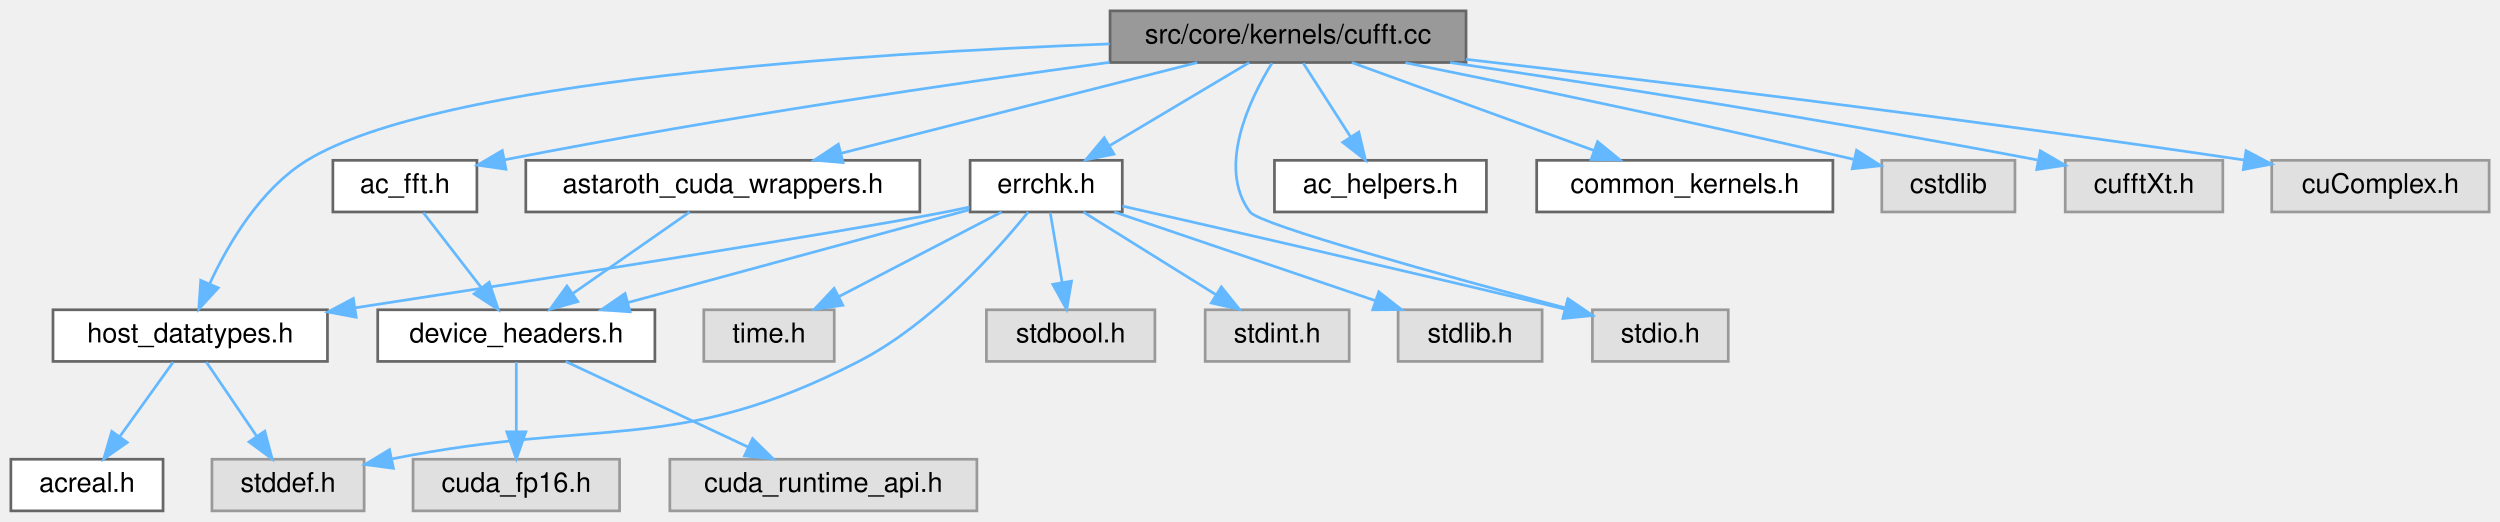
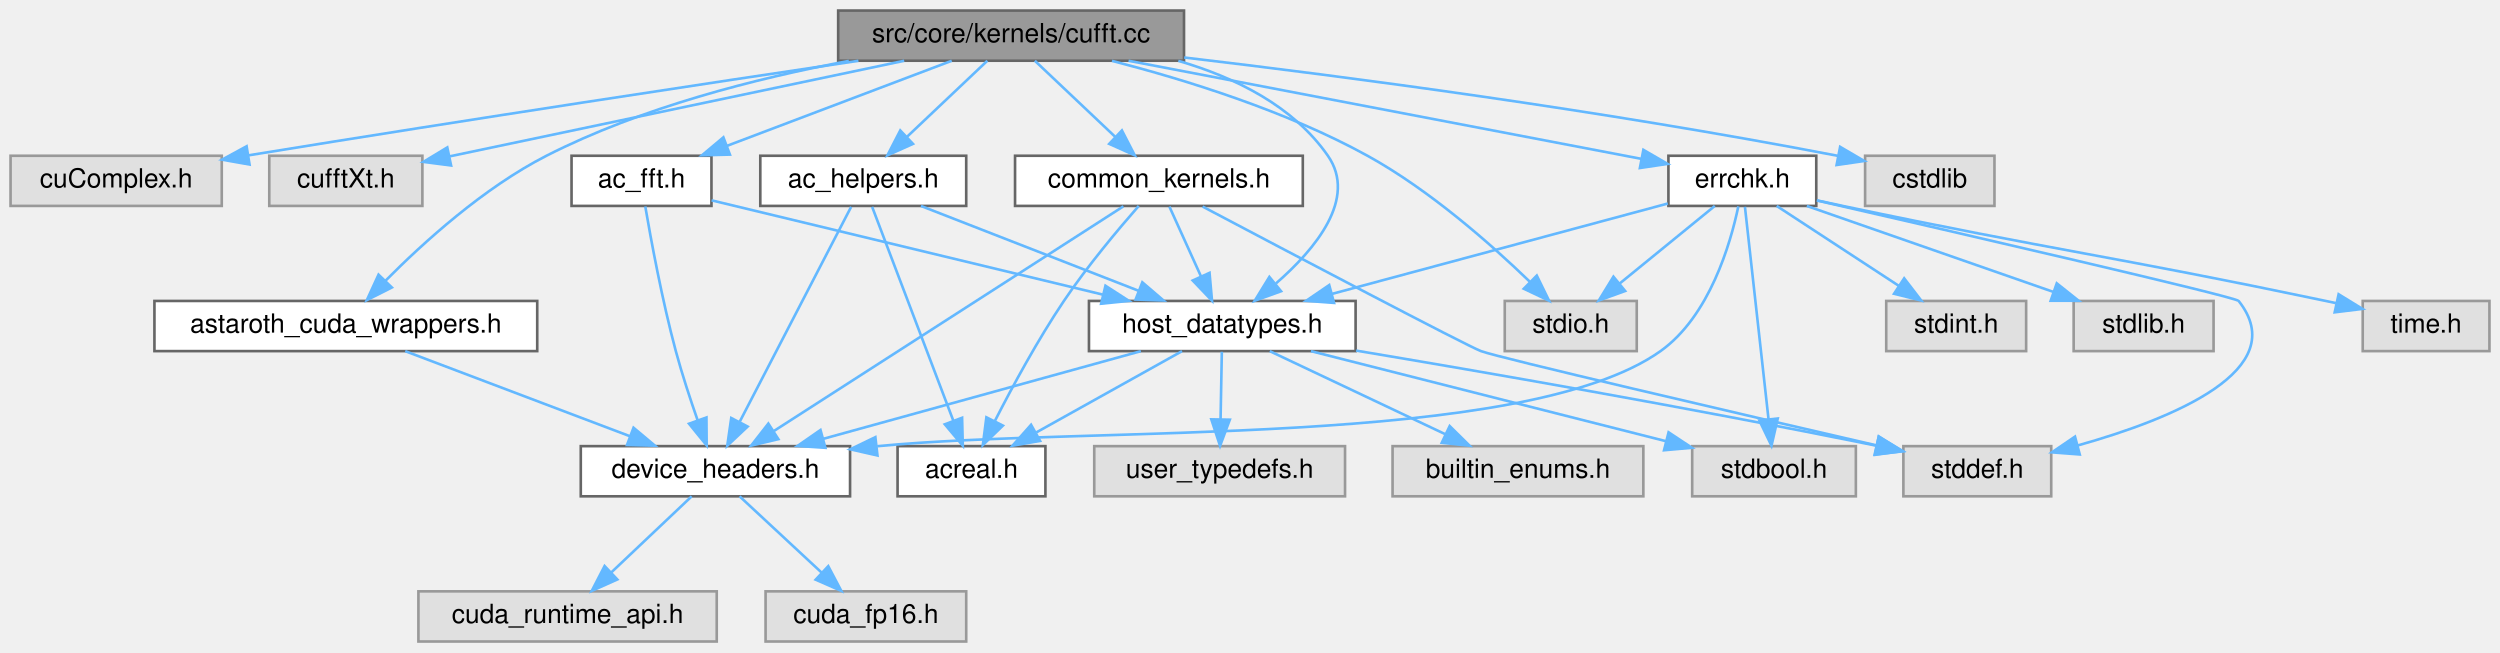
- <svg xmlns="http://www.w3.org/2000/svg" xmlns:xlink="http://www.w3.org/1999/xlink" width="920pt" height="192pt" viewBox="0.00 0.00 920.00 192.00">
-   <g id="graph0" class="graph" transform="scale(1 1) rotate(0) translate(4 188)">
+ <svg xmlns="http://www.w3.org/2000/svg" xmlns:xlink="http://www.w3.org/1999/xlink" width="947pt" height="247pt" viewBox="0.00 0.00 947.00 247.00">
+   <g id="graph0" class="graph" transform="scale(1 1) rotate(0) translate(4 243)">
    <g id="Node000001" class="node">
      <g id="a_Node000001">
        <a xlink:title=" ">
-           <polygon fill="#999999" stroke="#666666" points="535.5,-184 404.5,-184 404.5,-165 535.5,-165 535.5,-184" />
-           <text text-anchor="middle" x="470" y="-172" font-family="Helvetica,sans-Serif" font-size="10.00">src/core/kernels/cufft.cc</text>
+           <polygon fill="#999999" stroke="#666666" points="444.5,-239 313.5,-239 313.5,-220 444.5,-220 444.5,-239" />
+           <text text-anchor="middle" x="379" y="-227" font-family="Helvetica,sans-Serif" font-size="10.00">src/core/kernels/cufft.cc</text>
        </a>
      </g>
    </g>
    <g id="Node000002" class="node">
      <g id="a_Node000002">
-         <a xlink:href="host__datatypes_8h.html" target="_top" xlink:title=" ">
-           <polygon fill="white" stroke="#666666" points="116.5,-74 15.5,-74 15.5,-55 116.5,-55 116.5,-74" />
-           <text text-anchor="middle" x="66" y="-62" font-family="Helvetica,sans-Serif" font-size="10.00">host_datatypes.h</text>
+         <a xlink:title=" ">
+           <polygon fill="#e0e0e0" stroke="#999999" points="80,-184 0,-184 0,-165 80,-165 80,-184" />
+           <text text-anchor="middle" x="40" y="-172" font-family="Helvetica,sans-Serif" font-size="10.00">cuComplex.h</text>
        </a>
      </g>
    </g>
    <g id="edge1_Node000001_Node000002" class="edge">
      <g id="a_edge1_Node000001_Node000002">
        <a xlink:title=" ">
-           <path fill="none" stroke="#63b8ff" d="M404.37,-171.84C314.06,-168.47 157.14,-158.46 109,-129 91.84,-118.5 79.95,-98.27 73.1,-83.45" />
-           <polygon fill="#63b8ff" stroke="#63b8ff" points="76.31,-82.06 69.15,-74.25 69.87,-84.82 76.31,-82.06" />
+           <path fill="none" stroke="#63b8ff" d="M321.17,-219.97C264.78,-211.57 176.3,-198.18 90.06,-184.15" />
+           <polygon fill="#63b8ff" stroke="#63b8ff" points="90.53,-180.68 80.1,-182.52 89.41,-187.59 90.53,-180.68" />
+         </a>
+       </g>
+     </g>
+     <g id="Node000003" class="node">
+       <g id="a_Node000003">
+         <a xlink:title=" ">
+           <polygon fill="#e0e0e0" stroke="#999999" points="156,-184 98,-184 98,-165 156,-165 156,-184" />
+           <text text-anchor="middle" x="127" y="-172" font-family="Helvetica,sans-Serif" font-size="10.00">cufftXt.h</text>
+         </a>
+       </g>
+     </g>
+     <g id="edge2_Node000001_Node000003" class="edge">
+       <g id="a_edge2_Node000001_Node000003">
+         <a xlink:title=" ">
+           <path fill="none" stroke="#63b8ff" d="M338.51,-219.98C291.17,-210.03 213.34,-193.66 166.45,-183.8" />
+           <polygon fill="#63b8ff" stroke="#63b8ff" points="166.87,-180.31 156.37,-181.68 165.43,-187.16 166.87,-180.31" />
+         </a>
+       </g>
+     </g>
+     <g id="Node000004" class="node">
+       <g id="a_Node000004">
+         <a xlink:title=" ">
+           <polygon fill="#e0e0e0" stroke="#999999" points="616,-129 566,-129 566,-110 616,-110 616,-129" />
+           <text text-anchor="middle" x="591" y="-117" font-family="Helvetica,sans-Serif" font-size="10.00">stdio.h</text>
+         </a>
+       </g>
+     </g>
+     <g id="edge3_Node000001_Node000004" class="edge">
+       <g id="a_edge3_Node000001_Node000004">
+         <a xlink:title=" ">
+           <path fill="none" stroke="#63b8ff" d="M417.21,-219.95C445.13,-212.76 483.31,-200.92 514,-184 537.56,-171.01 560.86,-150.42 575.55,-136.23" />
+           <polygon fill="#63b8ff" stroke="#63b8ff" points="578.13,-138.61 582.78,-129.09 573.21,-133.63 578.13,-138.61" />
        </a>
      </g>
    </g>
    <g id="Node000005" class="node">
      <g id="a_Node000005">
-         <a xlink:href="ac__fft_8h.html" target="_top" xlink:title=" ">
-           <polygon fill="white" stroke="#666666" points="171.5,-129 118.5,-129 118.5,-110 171.5,-110 171.5,-129" />
-           <text text-anchor="middle" x="145" y="-117" font-family="Helvetica,sans-Serif" font-size="10.00">ac_fft.h</text>
+         <a xlink:title=" ">
+           <polygon fill="#e0e0e0" stroke="#999999" points="751.5,-184 702.5,-184 702.5,-165 751.5,-165 751.5,-184" />
+           <text text-anchor="middle" x="727" y="-172" font-family="Helvetica,sans-Serif" font-size="10.00">cstdlib</text>
        </a>
      </g>
    </g>
    <g id="edge4_Node000001_Node000005" class="edge">
      <g id="a_edge4_Node000001_Node000005">
        <a xlink:title=" ">
-           <path fill="none" stroke="#63b8ff" d="M404.36,-165.07C347.7,-157.42 263.47,-145.15 181.66,-129.2" />
-           <polygon fill="#63b8ff" stroke="#63b8ff" points="182.19,-125.73 171.7,-127.23 180.84,-132.6 182.19,-125.73" />
-         </a>
-       </g>
-     </g>
-     <g id="Node000009" class="node">
-       <g id="a_Node000009">
-         <a xlink:href="astaroth__cuda__wrappers_8h.html" target="_top" xlink:title=" ">
-           <polygon fill="white" stroke="#666666" points="334.5,-129 189.5,-129 189.5,-110 334.5,-110 334.5,-129" />
-           <text text-anchor="middle" x="262" y="-117" font-family="Helvetica,sans-Serif" font-size="10.00">astaroth_cuda_wrappers.h</text>
-         </a>
-       </g>
-     </g>
-     <g id="edge8_Node000001_Node000009" class="edge">
-       <g id="a_edge8_Node000001_Node000009">
-         <a xlink:title=" ">
-           <path fill="none" stroke="#63b8ff" d="M436.58,-164.98C401.06,-155.93 344.73,-141.58 305.7,-131.64" />
-           <polygon fill="#63b8ff" stroke="#63b8ff" points="306.24,-128.16 295.68,-129.08 304.51,-134.94 306.24,-128.16" />
+           <path fill="none" stroke="#63b8ff" d="M444.58,-221.22C506.1,-213.94 600.81,-201.56 692.21,-183.96" />
+           <polygon fill="#63b8ff" stroke="#63b8ff" points="693.04,-187.37 702.18,-182.02 691.7,-180.5 693.04,-187.37" />
+         </a>
+       </g>
+     </g>
+     <g id="Node000006" class="node">
+       <g id="a_Node000006">
+         <a xlink:href="ac__fft_8h.html" target="_top" xlink:title=" ">
+           <polygon fill="white" stroke="#666666" points="265.5,-184 212.5,-184 212.5,-165 265.5,-165 265.5,-184" />
+           <text text-anchor="middle" x="239" y="-172" font-family="Helvetica,sans-Serif" font-size="10.00">ac_fft.h</text>
+         </a>
+       </g>
+     </g>
+     <g id="edge5_Node000001_Node000006" class="edge">
+       <g id="a_edge5_Node000001_Node000006">
+         <a xlink:title=" ">
+           <path fill="none" stroke="#63b8ff" d="M356.51,-219.98C333.48,-211.27 297.46,-197.63 271.37,-187.75" />
+           <polygon fill="#63b8ff" stroke="#63b8ff" points="272.49,-184.44 261.9,-184.17 270.02,-190.98 272.49,-184.44" />
        </a>
      </g>
    </g>
    <g id="Node000010" class="node">
      <g id="a_Node000010">
-         <a xlink:href="errchk_8h.html" target="_top" xlink:title="Brief info.">
-           <polygon fill="white" stroke="#666666" points="409,-129 353,-129 353,-110 409,-110 409,-129" />
-           <text text-anchor="middle" x="381" y="-117" font-family="Helvetica,sans-Serif" font-size="10.00">errchk.h</text>
-         </a>
-       </g>
-     </g>
-     <g id="edge10_Node000001_Node000010" class="edge">
-       <g id="a_edge10_Node000001_Node000010">
-         <a xlink:title=" ">
-           <path fill="none" stroke="#63b8ff" d="M455.7,-164.98C441.9,-156.77 420.76,-144.18 404.49,-134.49" />
-           <polygon fill="#63b8ff" stroke="#63b8ff" points="405.94,-131.28 395.56,-129.17 402.36,-137.29 405.94,-131.28" />
-         </a>
-       </g>
-     </g>
-     <g id="Node000013" class="node">
-       <g id="a_Node000013">
-         <a xlink:title=" ">
-           <polygon fill="#e0e0e0" stroke="#999999" points="632,-74 582,-74 582,-55 632,-55 632,-74" />
-           <text text-anchor="middle" x="607" y="-62" font-family="Helvetica,sans-Serif" font-size="10.00">stdio.h</text>
-         </a>
-       </g>
-     </g>
-     <g id="edge21_Node000001_Node000013" class="edge">
-       <g id="a_edge21_Node000001_Node000013">
-         <a xlink:title=" ">
-           <path fill="none" stroke="#63b8ff" d="M464.08,-164.77C455.96,-151.61 443.7,-126.45 456,-110 459.57,-105.23 528.44,-86.28 571.92,-74.71" />
-           <polygon fill="#63b8ff" stroke="#63b8ff" points="573.08,-78.02 581.85,-72.07 571.28,-71.25 573.08,-78.02" />
+         <a xlink:href="host__datatypes_8h.html" target="_top" xlink:title=" ">
+           <polygon fill="white" stroke="#666666" points="509.5,-129 408.5,-129 408.5,-110 509.5,-110 509.5,-129" />
+           <text text-anchor="middle" x="459" y="-117" font-family="Helvetica,sans-Serif" font-size="10.00">host_datatypes.h</text>
+         </a>
+       </g>
+     </g>
+     <g id="edge36_Node000001_Node000010" class="edge">
+       <g id="a_edge36_Node000001_Node000010">
+         <a xlink:title=" ">
+           <path fill="none" stroke="#63b8ff" d="M442.35,-219.95C463.95,-213.66 485.93,-202.79 499,-184 510.24,-167.85 494.29,-148.65 479.33,-135.63" />
+           <polygon fill="#63b8ff" stroke="#63b8ff" points="481.26,-132.68 471.29,-129.08 476.84,-138.11 481.26,-132.68" />
        </a>
      </g>
    </g>
    <g id="Node000016" class="node">
      <g id="a_Node000016">
        <a xlink:href="ac__helpers_8h.html" target="_top" xlink:title=" ">
-           <polygon fill="white" stroke="#666666" points="543,-129 465,-129 465,-110 543,-110 543,-129" />
-           <text text-anchor="middle" x="504" y="-117" font-family="Helvetica,sans-Serif" font-size="10.00">ac_helpers.h</text>
-         </a>
-       </g>
-     </g>
-     <g id="edge19_Node000001_Node000016" class="edge">
-       <g id="a_edge19_Node000001_Node000016">
-         <a xlink:title=" ">
-           <path fill="none" stroke="#63b8ff" d="M475.61,-164.75C480.32,-157.42 487.17,-146.73 492.97,-137.7" />
-           <polygon fill="#63b8ff" stroke="#63b8ff" points="496.04,-139.4 498.49,-129.09 490.14,-135.62 496.04,-139.4" />
+           <polygon fill="white" stroke="#666666" points="362,-184 284,-184 284,-165 362,-165 362,-184" />
+           <text text-anchor="middle" x="323" y="-172" font-family="Helvetica,sans-Serif" font-size="10.00">ac_helpers.h</text>
+         </a>
+       </g>
+     </g>
+     <g id="edge16_Node000001_Node000016" class="edge">
+       <g id="a_edge16_Node000001_Node000016">
+         <a xlink:title=" ">
+           <path fill="none" stroke="#63b8ff" d="M370,-219.98C361.81,-212.23 349.49,-200.58 339.53,-191.14" />
+           <polygon fill="#63b8ff" stroke="#63b8ff" points="341.83,-188.5 332.16,-184.17 337.02,-193.59 341.83,-188.5" />
        </a>
      </g>
    </g>
    <g id="Node000017" class="node">
      <g id="a_Node000017">
-         <a xlink:href="common__kernels_8h.html" target="_top" xlink:title=" ">
-           <polygon fill="white" stroke="#666666" points="670.5,-129 561.5,-129 561.5,-110 670.5,-110 670.5,-129" />
-           <text text-anchor="middle" x="616" y="-117" font-family="Helvetica,sans-Serif" font-size="10.00">common_kernels.h</text>
+         <a xlink:href="astaroth__cuda__wrappers_8h.html" target="_top" xlink:title=" ">
+           <polygon fill="white" stroke="#666666" points="199.5,-129 54.5,-129 54.5,-110 199.5,-110 199.5,-129" />
+           <text text-anchor="middle" x="127" y="-117" font-family="Helvetica,sans-Serif" font-size="10.00">astaroth_cuda_wrappers.h</text>
        </a>
      </g>
    </g>
    <g id="edge20_Node000001_Node000017" class="edge">
      <g id="a_edge20_Node000001_Node000017">
        <a xlink:title=" ">
-           <path fill="none" stroke="#63b8ff" d="M493.46,-164.98C517.58,-156.23 555.37,-142.51 582.6,-132.62" />
-           <polygon fill="#63b8ff" stroke="#63b8ff" points="583.91,-135.87 592.12,-129.17 581.52,-129.29 583.91,-135.87" />
+           <path fill="none" stroke="#63b8ff" d="M317.54,-219.93C282.59,-213.37 238.79,-202.26 203,-184 179.22,-171.87 156.33,-151.1 142,-136.63" />
+           <polygon fill="#63b8ff" stroke="#63b8ff" points="144.43,-134.1 134.97,-129.33 139.39,-138.96 144.43,-134.1" />
        </a>
      </g>
    </g>
    <g id="Node000018" class="node">
      <g id="a_Node000018">
-         <a xlink:title=" ">
-           <polygon fill="#e0e0e0" stroke="#999999" points="737.5,-129 688.5,-129 688.5,-110 737.5,-110 737.5,-129" />
-           <text text-anchor="middle" x="713" y="-117" font-family="Helvetica,sans-Serif" font-size="10.00">cstdlib</text>
+         <a xlink:href="common__kernels_8h.html" target="_top" xlink:title=" ">
+           <polygon fill="white" stroke="#666666" points="489.5,-184 380.5,-184 380.5,-165 489.5,-165 489.5,-184" />
+           <text text-anchor="middle" x="435" y="-172" font-family="Helvetica,sans-Serif" font-size="10.00">common_kernels.h</text>
        </a>
      </g>
    </g>
    <g id="edge22_Node000001_Node000018" class="edge">
      <g id="a_edge22_Node000001_Node000018">
        <a xlink:title=" ">
-           <path fill="none" stroke="#63b8ff" d="M513.16,-164.92C553.53,-156.77 615.77,-143.89 678.15,-129.36" />
-           <polygon fill="#63b8ff" stroke="#63b8ff" points="679.22,-132.71 688.16,-127.02 677.63,-125.89 679.22,-132.71" />
+           <path fill="none" stroke="#63b8ff" d="M388,-219.98C396.19,-212.23 408.51,-200.58 418.47,-191.14" />
+           <polygon fill="#63b8ff" stroke="#63b8ff" points="420.98,-193.59 425.84,-184.17 416.17,-188.5 420.98,-193.59" />
        </a>
      </g>
    </g>
    <g id="Node000019" class="node">
      <g id="a_Node000019">
-         <a xlink:title=" ">
-           <polygon fill="#e0e0e0" stroke="#999999" points="814,-129 756,-129 756,-110 814,-110 814,-129" />
-           <text text-anchor="middle" x="785" y="-117" font-family="Helvetica,sans-Serif" font-size="10.00">cufftXt.h</text>
-         </a>
-       </g>
-     </g>
-     <g id="edge23_Node000001_Node000019" class="edge">
-       <g id="a_edge23_Node000001_Node000019">
-         <a xlink:title=" ">
-           <path fill="none" stroke="#63b8ff" d="M529.62,-164.99C583.54,-157.06 665.33,-144.42 745.69,-129.15" />
-           <polygon fill="#63b8ff" stroke="#63b8ff" points="746.83,-132.5 755.99,-127.18 745.51,-125.62 746.83,-132.5" />
+         <a xlink:href="errchk_8h.html" target="_top" xlink:title="Brief info.">
+           <polygon fill="white" stroke="#666666" points="684,-184 628,-184 628,-165 684,-165 684,-184" />
+           <text text-anchor="middle" x="656" y="-172" font-family="Helvetica,sans-Serif" font-size="10.00">errchk.h</text>
+         </a>
+       </g>
+     </g>
+     <g id="edge27_Node000001_Node000019" class="edge">
+       <g id="a_edge27_Node000001_Node000019">
+         <a xlink:title=" ">
+           <path fill="none" stroke="#63b8ff" d="M423.5,-219.98C477.3,-209.69 566.92,-192.54 617.75,-182.82" />
+           <polygon fill="#63b8ff" stroke="#63b8ff" points="618.51,-186.24 627.67,-180.92 617.19,-179.36 618.51,-186.24" />
+         </a>
+       </g>
+     </g>
+     <g id="Node000007" class="node">
+       <g id="a_Node000007">
+         <a xlink:href="device__headers_8h.html" target="_top" xlink:title=" ">
+           <polygon fill="white" stroke="#666666" points="318,-74 216,-74 216,-55 318,-55 318,-74" />
+           <text text-anchor="middle" x="267" y="-62" font-family="Helvetica,sans-Serif" font-size="10.00">device_headers.h</text>
+         </a>
+       </g>
+     </g>
+     <g id="edge6_Node000006_Node000007" class="edge">
+       <g id="a_edge6_Node000006_Node000007">
+         <a xlink:title=" ">
+           <path fill="none" stroke="#63b8ff" d="M240.43,-164.79C242.54,-152.48 246.78,-129.34 252,-110 254.36,-101.24 257.5,-91.69 260.3,-83.69" />
+           <polygon fill="#63b8ff" stroke="#63b8ff" points="263.6,-84.86 263.69,-74.27 257.01,-82.5 263.6,-84.86" />
+         </a>
+       </g>
+     </g>
+     <g id="edge9_Node000006_Node000010" class="edge">
+       <g id="a_edge9_Node000006_Node000010">
+         <a xlink:title=" ">
+           <path fill="none" stroke="#63b8ff" d="M265.54,-167.11C302.3,-158.25 369.23,-142.13 413.91,-131.36" />
+           <polygon fill="#63b8ff" stroke="#63b8ff" points="414.75,-134.76 423.65,-129.02 413.11,-127.96 414.75,-134.76" />
+         </a>
+       </g>
+     </g>
+     <g id="Node000008" class="node">
+       <g id="a_Node000008">
+         <a xlink:title=" ">
+           <polygon fill="#e0e0e0" stroke="#999999" points="267.5,-19 154.5,-19 154.5,0 267.5,0 267.5,-19" />
+           <text text-anchor="middle" x="211" y="-7" font-family="Helvetica,sans-Serif" font-size="10.00">cuda_runtime_api.h</text>
+         </a>
+       </g>
+     </g>
+     <g id="edge7_Node000007_Node000008" class="edge">
+       <g id="a_edge7_Node000007_Node000008">
+         <a xlink:title=" ">
+           <path fill="none" stroke="#63b8ff" d="M258,-54.98C249.81,-47.23 237.49,-35.58 227.53,-26.14" />
+           <polygon fill="#63b8ff" stroke="#63b8ff" points="229.83,-23.5 220.16,-19.17 225.02,-28.59 229.83,-23.5" />
+         </a>
+       </g>
+     </g>
+     <g id="Node000009" class="node">
+       <g id="a_Node000009">
+         <a xlink:title=" ">
+           <polygon fill="#e0e0e0" stroke="#999999" points="362,-19 286,-19 286,0 362,0 362,-19" />
+           <text text-anchor="middle" x="324" y="-7" font-family="Helvetica,sans-Serif" font-size="10.00">cuda_fp16.h</text>
+         </a>
+       </g>
+     </g>
+     <g id="edge8_Node000007_Node000009" class="edge">
+       <g id="a_edge8_Node000007_Node000009">
+         <a xlink:title=" ">
+           <path fill="none" stroke="#63b8ff" d="M276.16,-54.98C284.5,-47.23 297.03,-35.58 307.18,-26.14" />
+           <polygon fill="#63b8ff" stroke="#63b8ff" points="309.74,-28.54 314.68,-19.17 304.97,-23.42 309.74,-28.54" />
+         </a>
+       </g>
+     </g>
+     <g id="edge14_Node000010_Node000007" class="edge">
+       <g id="a_edge14_Node000010_Node000007">
+         <a xlink:title=" ">
+           <path fill="none" stroke="#63b8ff" d="M428.15,-109.98C395.5,-100.97 343.8,-86.7 307.8,-76.76" />
+           <polygon fill="#63b8ff" stroke="#63b8ff" points="308.66,-73.37 298.09,-74.08 306.8,-80.12 308.66,-73.37" />
+         </a>
+       </g>
+     </g>
+     <g id="Node000011" class="node">
+       <g id="a_Node000011">
+         <a xlink:title=" ">
+           <polygon fill="#e0e0e0" stroke="#999999" points="699,-74 637,-74 637,-55 699,-55 699,-74" />
+           <text text-anchor="middle" x="668" y="-62" font-family="Helvetica,sans-Serif" font-size="10.00">stdbool.h</text>
+         </a>
+       </g>
+     </g>
+     <g id="edge10_Node000010_Node000011" class="edge">
+       <g id="a_edge10_Node000010_Node000011">
+         <a xlink:title=" ">
+           <path fill="none" stroke="#63b8ff" d="M492.58,-109.98C529.2,-100.7 587.82,-85.83 627.1,-75.87" />
+           <polygon fill="#63b8ff" stroke="#63b8ff" points="628.06,-79.24 636.89,-73.39 626.34,-72.45 628.06,-79.24" />
+         </a>
+       </g>
+     </g>
+     <g id="Node000012" class="node">
+       <g id="a_Node000012">
+         <a xlink:title=" ">
+           <polygon fill="#e0e0e0" stroke="#999999" points="773,-74 717,-74 717,-55 773,-55 773,-74" />
+           <text text-anchor="middle" x="745" y="-62" font-family="Helvetica,sans-Serif" font-size="10.00">stddef.h</text>
+         </a>
+       </g>
+     </g>
+     <g id="edge11_Node000010_Node000012" class="edge">
+       <g id="a_edge11_Node000010_Node000012">
+         <a xlink:title=" ">
+           <path fill="none" stroke="#63b8ff" d="M509.69,-110.19C557.94,-102.11 632.81,-89.14 706.79,-74.17" />
+           <polygon fill="#63b8ff" stroke="#63b8ff" points="707.65,-77.57 716.75,-72.14 706.25,-70.71 707.65,-77.57" />
+         </a>
+       </g>
+     </g>
+     <g id="Node000013" class="node">
+       <g id="a_Node000013">
+         <a xlink:href="acreal_8h.html" target="_top" xlink:title=" ">
+           <polygon fill="white" stroke="#666666" points="392,-74 336,-74 336,-55 392,-55 392,-74" />
+           <text text-anchor="middle" x="364" y="-62" font-family="Helvetica,sans-Serif" font-size="10.00">acreal.h</text>
+         </a>
+       </g>
+     </g>
+     <g id="edge12_Node000010_Node000013" class="edge">
+       <g id="a_edge12_Node000010_Node000013">
+         <a xlink:title=" ">
+           <path fill="none" stroke="#63b8ff" d="M443.74,-109.98C428.87,-101.69 406.02,-88.94 388.58,-79.22" />
+           <polygon fill="#63b8ff" stroke="#63b8ff" points="389.98,-75.99 379.54,-74.17 386.57,-82.1 389.98,-75.99" />
+         </a>
+       </g>
+     </g>
+     <g id="Node000014" class="node">
+       <g id="a_Node000014">
+         <a xlink:title=" ">
+           <polygon fill="#e0e0e0" stroke="#999999" points="618.5,-74 523.5,-74 523.5,-55 618.5,-55 618.5,-74" />
+           <text text-anchor="middle" x="571" y="-62" font-family="Helvetica,sans-Serif" font-size="10.00">builtin_enums.h</text>
+         </a>
+       </g>
+     </g>
+     <g id="edge13_Node000010_Node000014" class="edge">
+       <g id="a_edge13_Node000010_Node000014">
+         <a xlink:title=" ">
+           <path fill="none" stroke="#63b8ff" d="M476.99,-109.98C494.93,-101.5 522.72,-88.35 543.43,-78.54" />
+           <polygon fill="#63b8ff" stroke="#63b8ff" points="545.14,-81.61 552.68,-74.17 542.14,-75.28 545.14,-81.61" />
+         </a>
+       </g>
+     </g>
+     <g id="Node000015" class="node">
+       <g id="a_Node000015">
+         <a xlink:title=" ">
+           <polygon fill="#e0e0e0" stroke="#999999" points="505.5,-74 410.5,-74 410.5,-55 505.5,-55 505.5,-74" />
+           <text text-anchor="middle" x="458" y="-62" font-family="Helvetica,sans-Serif" font-size="10.00">user_typedefs.h</text>
+         </a>
+       </g>
+     </g>
+     <g id="edge15_Node000010_Node000015" class="edge">
+       <g id="a_edge15_Node000010_Node000015">
+         <a xlink:title=" ">
+           <path fill="none" stroke="#63b8ff" d="M458.83,-109.75C458.7,-102.8 458.52,-92.85 458.35,-84.13" />
+           <polygon fill="#63b8ff" stroke="#63b8ff" points="461.85,-84.02 458.16,-74.09 454.85,-84.15 461.85,-84.02" />
+         </a>
+       </g>
+     </g>
+     <g id="edge18_Node000016_Node000007" class="edge">
+       <g id="a_edge18_Node000016_Node000007">
+         <a xlink:title=" ">
+           <path fill="none" stroke="#63b8ff" d="M318.42,-164.66C309.22,-146.93 288.38,-106.73 276.24,-83.32" />
+           <polygon fill="#63b8ff" stroke="#63b8ff" points="279.2,-81.42 271.49,-74.16 272.99,-84.65 279.2,-81.42" />
+         </a>
+       </g>
+     </g>
+     <g id="edge19_Node000016_Node000010" class="edge">
+       <g id="a_edge19_Node000016_Node000010">
+         <a xlink:title=" ">
+           <path fill="none" stroke="#63b8ff" d="M344.85,-164.98C367.12,-156.3 401.9,-142.75 427.22,-132.88" />
+           <polygon fill="#63b8ff" stroke="#63b8ff" points="428.71,-136.06 436.75,-129.17 426.16,-129.54 428.71,-136.06" />
+         </a>
+       </g>
+     </g>
+     <g id="edge17_Node000016_Node000013" class="edge">
+       <g id="a_edge17_Node000016_Node000013">
+         <a xlink:title=" ">
+           <path fill="none" stroke="#63b8ff" d="M326.36,-164.66C333.06,-147.01 348.21,-107.09 357.12,-83.64" />
+           <polygon fill="#63b8ff" stroke="#63b8ff" points="360.44,-84.75 360.71,-74.16 353.89,-82.27 360.44,-84.75" />
+         </a>
+       </g>
+     </g>
+     <g id="edge21_Node000017_Node000007" class="edge">
+       <g id="a_edge21_Node000017_Node000007">
+         <a xlink:title=" ">
+           <path fill="none" stroke="#63b8ff" d="M149.49,-109.98C172.52,-101.27 208.54,-87.63 234.63,-77.75" />
+           <polygon fill="#63b8ff" stroke="#63b8ff" points="235.98,-80.98 244.1,-74.17 233.51,-74.44 235.98,-80.98" />
+         </a>
+       </g>
+     </g>
+     <g id="edge25_Node000018_Node000007" class="edge">
+       <g id="a_edge25_Node000018_Node000007">
+         <a xlink:title=" ">
+           <path fill="none" stroke="#63b8ff" d="M421.54,-164.84C392.66,-146.28 324.54,-102.49 289.17,-79.75" />
+           <polygon fill="#63b8ff" stroke="#63b8ff" points="290.83,-76.66 280.53,-74.2 287.05,-82.55 290.83,-76.66" />
+         </a>
+       </g>
+     </g>
+     <g id="edge26_Node000018_Node000010" class="edge">
+       <g id="a_edge26_Node000018_Node000010">
+         <a xlink:title=" ">
+           <path fill="none" stroke="#63b8ff" d="M438.96,-164.75C442.21,-157.57 446.92,-147.18 450.95,-138.27" />
+           <polygon fill="#63b8ff" stroke="#63b8ff" points="454.17,-139.64 455.11,-129.09 447.8,-136.75 454.17,-139.64" />
+         </a>
+       </g>
+     </g>
+     <g id="edge23_Node000018_Node000012" class="edge">
+       <g id="a_edge23_Node000018_Node000012">
+         <a xlink:title=" ">
+           <path fill="none" stroke="#63b8ff" d="M451.55,-164.75C483.61,-147.81 551.55,-112.03 557,-110 564.05,-107.38 653.68,-86.55 706.59,-74.34" />
+           <polygon fill="#63b8ff" stroke="#63b8ff" points="707.69,-77.68 716.64,-72.02 706.11,-70.85 707.69,-77.68" />
+         </a>
+       </g>
+     </g>
+     <g id="edge24_Node000018_Node000013" class="edge">
+       <g id="a_edge24_Node000018_Node000013">
+         <a xlink:title=" ">
+           <path fill="none" stroke="#63b8ff" d="M427.35,-164.99C419.72,-156.28 407.87,-142.19 399,-129 389.13,-114.33 379.56,-96.64 372.92,-83.66" />
+           <polygon fill="#63b8ff" stroke="#63b8ff" points="375.9,-81.78 368.29,-74.41 369.64,-84.92 375.9,-81.78" />
+         </a>
+       </g>
+     </g>
+     <g id="edge31_Node000019_Node000004" class="edge">
+       <g id="a_edge31_Node000019_Node000004">
+         <a xlink:title=" ">
+           <path fill="none" stroke="#63b8ff" d="M645.56,-164.98C635.85,-157.07 621.18,-145.11 609.5,-135.58" />
+           <polygon fill="#63b8ff" stroke="#63b8ff" points="611.6,-132.78 601.63,-129.17 607.17,-138.2 611.6,-132.78" />
+         </a>
+       </g>
+     </g>
+     <g id="edge34_Node000019_Node000007" class="edge">
+       <g id="a_edge34_Node000019_Node000007">
+         <a xlink:title=" ">
+           <path fill="none" stroke="#63b8ff" d="M654.48,-164.82C651.53,-150.76 643.59,-123.23 625,-110 572.99,-72.99 408.16,-81.8 328.28,-73.97" />
+           <polygon fill="#63b8ff" stroke="#63b8ff" points="328.38,-70.46 318.05,-72.81 327.59,-77.41 328.38,-70.46" />
+         </a>
+       </g>
+     </g>
+     <g id="edge35_Node000019_Node000010" class="edge">
+       <g id="a_edge35_Node000019_Node000010">
+         <a xlink:title=" ">
+           <path fill="none" stroke="#63b8ff" d="M627.77,-165.91C594.47,-156.95 538.8,-141.97 500.57,-131.68" />
+           <polygon fill="#63b8ff" stroke="#63b8ff" points="501.33,-128.26 490.76,-129.05 499.51,-135.02 501.33,-128.26" />
+         </a>
+       </g>
+     </g>
+     <g id="edge28_Node000019_Node000011" class="edge">
+       <g id="a_edge28_Node000019_Node000011">
+         <a xlink:title=" ">
+           <path fill="none" stroke="#63b8ff" d="M656.98,-164.66C658.93,-147.17 663.3,-107.8 665.91,-84.27" />
+           <polygon fill="#63b8ff" stroke="#63b8ff" points="669.41,-84.48 667.04,-74.16 662.45,-83.71 669.41,-84.48" />
+         </a>
+       </g>
+     </g>
+     <g id="edge29_Node000019_Node000012" class="edge">
+       <g id="a_edge29_Node000019_Node000012">
+         <a xlink:title=" ">
+           <path fill="none" stroke="#63b8ff" d="M684.33,-167.03C736.53,-155.07 842.75,-130.59 844,-129 864.61,-102.94 819.03,-84.36 783.07,-74.27" />
+           <polygon fill="#63b8ff" stroke="#63b8ff" points="783.81,-70.85 773.25,-71.65 782.01,-77.61 783.81,-70.85" />
        </a>
      </g>
    </g>
    <g id="Node000020" class="node">
      <g id="a_Node000020">
        <a xlink:title=" ">
-           <polygon fill="#e0e0e0" stroke="#999999" points="912,-129 832,-129 832,-110 912,-110 912,-129" />
-           <text text-anchor="middle" x="872" y="-117" font-family="Helvetica,sans-Serif" font-size="10.00">cuComplex.h</text>
-         </a>
-       </g>
-     </g>
-     <g id="edge24_Node000001_Node000020" class="edge">
-       <g id="a_edge24_Node000001_Node000020">
-         <a xlink:title=" ">
-           <path fill="none" stroke="#63b8ff" d="M535.51,-166.16C604.33,-158.25 715.96,-144.82 822,-129.09" />
-           <polygon fill="#63b8ff" stroke="#63b8ff" points="822.54,-132.55 831.91,-127.61 821.51,-125.62 822.54,-132.55" />
-         </a>
-       </g>
-     </g>
-     <g id="Node000003" class="node">
-       <g id="a_Node000003">
-         <a xlink:href="acreal_8h.html" target="_top" xlink:title=" ">
-           <polygon fill="white" stroke="#666666" points="56,-19 0,-19 0,0 56,0 56,-19" />
-           <text text-anchor="middle" x="28" y="-7" font-family="Helvetica,sans-Serif" font-size="10.00">acreal.h</text>
-         </a>
-       </g>
-     </g>
-     <g id="edge2_Node000002_Node000003" class="edge">
-       <g id="a_edge2_Node000002_Node000003">
-         <a xlink:title=" ">
-           <path fill="none" stroke="#63b8ff" d="M59.73,-54.75C54.41,-47.34 46.64,-36.5 40.12,-27.41" />
-           <polygon fill="#63b8ff" stroke="#63b8ff" points="42.83,-25.18 34.16,-19.09 37.14,-29.26 42.83,-25.18" />
-         </a>
-       </g>
-     </g>
-     <g id="Node000004" class="node">
-       <g id="a_Node000004">
-         <a xlink:title=" ">
-           <polygon fill="#e0e0e0" stroke="#999999" points="130,-19 74,-19 74,0 130,0 130,-19" />
-           <text text-anchor="middle" x="102" y="-7" font-family="Helvetica,sans-Serif" font-size="10.00">stddef.h</text>
-         </a>
-       </g>
-     </g>
-     <g id="edge3_Node000002_Node000004" class="edge">
-       <g id="a_edge3_Node000002_Node000004">
-         <a xlink:title=" ">
-           <path fill="none" stroke="#63b8ff" d="M71.94,-54.75C76.98,-47.34 84.34,-36.5 90.51,-27.41" />
-           <polygon fill="#63b8ff" stroke="#63b8ff" points="93.44,-29.33 96.17,-19.09 87.65,-25.39 93.44,-29.33" />
-         </a>
-       </g>
-     </g>
-     <g id="Node000006" class="node">
-       <g id="a_Node000006">
-         <a xlink:href="device__headers_8h.html" target="_top" xlink:title=" ">
-           <polygon fill="white" stroke="#666666" points="237,-74 135,-74 135,-55 237,-55 237,-74" />
-           <text text-anchor="middle" x="186" y="-62" font-family="Helvetica,sans-Serif" font-size="10.00">device_headers.h</text>
-         </a>
-       </g>
-     </g>
-     <g id="edge5_Node000005_Node000006" class="edge">
-       <g id="a_edge5_Node000005_Node000006">
-         <a xlink:title=" ">
-           <path fill="none" stroke="#63b8ff" d="M151.77,-109.75C157.56,-102.26 166.06,-91.28 173.14,-82.13" />
-           <polygon fill="#63b8ff" stroke="#63b8ff" points="176.01,-84.14 179.36,-74.09 170.47,-79.86 176.01,-84.14" />
-         </a>
-       </g>
-     </g>
-     <g id="Node000007" class="node">
-       <g id="a_Node000007">
-         <a xlink:title=" ">
-           <polygon fill="#e0e0e0" stroke="#999999" points="355.5,-19 242.5,-19 242.5,0 355.5,0 355.5,-19" />
-           <text text-anchor="middle" x="299" y="-7" font-family="Helvetica,sans-Serif" font-size="10.00">cuda_runtime_api.h</text>
-         </a>
-       </g>
-     </g>
-     <g id="edge6_Node000006_Node000007" class="edge">
-       <g id="a_edge6_Node000006_Node000007">
-         <a xlink:title=" ">
-           <path fill="none" stroke="#63b8ff" d="M204.16,-54.98C222.25,-46.5 250.28,-33.35 271.19,-23.54" />
-           <polygon fill="#63b8ff" stroke="#63b8ff" points="272.95,-26.59 280.51,-19.17 269.97,-20.25 272.95,-26.59" />
-         </a>
-       </g>
-     </g>
-     <g id="Node000008" class="node">
-       <g id="a_Node000008">
-         <a xlink:title=" ">
-           <polygon fill="#e0e0e0" stroke="#999999" points="224,-19 148,-19 148,0 224,0 224,-19" />
-           <text text-anchor="middle" x="186" y="-7" font-family="Helvetica,sans-Serif" font-size="10.00">cuda_fp16.h</text>
-         </a>
-       </g>
-     </g>
-     <g id="edge7_Node000006_Node000008" class="edge">
-       <g id="a_edge7_Node000006_Node000008">
-         <a xlink:title=" ">
-           <path fill="none" stroke="#63b8ff" d="M186,-54.75C186,-47.8 186,-37.85 186,-29.13" />
-           <polygon fill="#63b8ff" stroke="#63b8ff" points="189.5,-29.09 186,-19.09 182.5,-29.09 189.5,-29.09" />
-         </a>
-       </g>
-     </g>
-     <g id="edge9_Node000009_Node000006" class="edge">
-       <g id="a_edge9_Node000009_Node000006">
-         <a xlink:title=" ">
-           <path fill="none" stroke="#63b8ff" d="M249.79,-109.98C238.22,-101.92 220.62,-89.65 206.84,-80.03" />
-           <polygon fill="#63b8ff" stroke="#63b8ff" points="208.64,-77.02 198.43,-74.17 204.63,-82.76 208.64,-77.02" />
-         </a>
-       </g>
-     </g>
-     <g id="edge12_Node000010_Node000002" class="edge">
-       <g id="a_edge12_Node000010_Node000002">
-         <a xlink:title=" ">
-           <path fill="none" stroke="#63b8ff" d="M352.76,-111.81C349.81,-111.17 346.85,-110.55 344,-110 303.56,-102.13 195.81,-85.32 126.95,-74.77" />
-           <polygon fill="#63b8ff" stroke="#63b8ff" points="127.08,-71.25 116.66,-73.19 126.02,-78.17 127.08,-71.25" />
-         </a>
-       </g>
-     </g>
-     <g id="edge11_Node000010_Node000004" class="edge">
-       <g id="a_edge11_Node000010_Node000004">
-         <a xlink:title=" ">
-           <path fill="none" stroke="#63b8ff" d="M374.39,-109.96C363.15,-96.09 338.93,-68.84 312,-55 245.01,-20.59 217.96,-34.51 140.49,-19.19" />
-           <polygon fill="#63b8ff" stroke="#63b8ff" points="140.77,-15.67 130.27,-17.06 139.34,-22.53 140.77,-15.67" />
-         </a>
-       </g>
-     </g>
-     <g id="edge18_Node000010_Node000006" class="edge">
-       <g id="a_edge18_Node000010_Node000006">
-         <a xlink:title=" ">
-           <path fill="none" stroke="#63b8ff" d="M352.65,-110.79C319.58,-101.81 264.66,-86.88 226.96,-76.63" />
-           <polygon fill="#63b8ff" stroke="#63b8ff" points="227.86,-73.25 217.3,-74.01 226.03,-80.01 227.86,-73.25" />
-         </a>
-       </g>
-     </g>
-     <g id="Node000011" class="node">
-       <g id="a_Node000011">
-         <a xlink:title=" ">
-           <polygon fill="#e0e0e0" stroke="#999999" points="421,-74 359,-74 359,-55 421,-55 421,-74" />
-           <text text-anchor="middle" x="390" y="-62" font-family="Helvetica,sans-Serif" font-size="10.00">stdbool.h</text>
-         </a>
-       </g>
-     </g>
-     <g id="edge13_Node000010_Node000011" class="edge">
-       <g id="a_edge13_Node000010_Node000011">
-         <a xlink:title=" ">
-           <path fill="none" stroke="#63b8ff" d="M382.49,-109.75C383.67,-102.8 385.36,-92.85 386.84,-84.13" />
-           <polygon fill="#63b8ff" stroke="#63b8ff" points="390.32,-84.53 388.54,-74.09 383.42,-83.36 390.32,-84.53" />
-         </a>
-       </g>
-     </g>
-     <g id="Node000012" class="node">
-       <g id="a_Node000012">
-         <a xlink:title=" ">
-           <polygon fill="#e0e0e0" stroke="#999999" points="492.5,-74 439.5,-74 439.5,-55 492.5,-55 492.5,-74" />
-           <text text-anchor="middle" x="466" y="-62" font-family="Helvetica,sans-Serif" font-size="10.00">stdint.h</text>
-         </a>
-       </g>
-     </g>
-     <g id="edge14_Node000010_Node000012" class="edge">
-       <g id="a_edge14_Node000010_Node000012">
-         <a xlink:title=" ">
-           <path fill="none" stroke="#63b8ff" d="M394.66,-109.98C407.84,-101.77 428.03,-89.18 443.57,-79.49" />
-           <polygon fill="#63b8ff" stroke="#63b8ff" points="445.46,-82.43 452.09,-74.17 441.76,-76.49 445.46,-82.43" />
-         </a>
-       </g>
-     </g>
-     <g id="edge15_Node000010_Node000013" class="edge">
-       <g id="a_edge15_Node000010_Node000013">
-         <a xlink:title=" ">
-           <path fill="none" stroke="#63b8ff" d="M409.02,-112.17C444.61,-104.08 508.18,-89.53 571.94,-74.22" />
-           <polygon fill="#63b8ff" stroke="#63b8ff" points="572.86,-77.6 581.76,-71.86 571.22,-70.8 572.86,-77.6" />
-         </a>
-       </g>
-     </g>
-     <g id="Node000014" class="node">
-       <g id="a_Node000014">
-         <a xlink:title=" ">
-           <polygon fill="#e0e0e0" stroke="#999999" points="563.5,-74 510.5,-74 510.5,-55 563.5,-55 563.5,-74" />
-           <text text-anchor="middle" x="537" y="-62" font-family="Helvetica,sans-Serif" font-size="10.00">stdlib.h</text>
-         </a>
-       </g>
-     </g>
-     <g id="edge16_Node000010_Node000014" class="edge">
-       <g id="a_edge16_Node000010_Node000014">
-         <a xlink:title=" ">
-           <path fill="none" stroke="#63b8ff" d="M406.06,-109.98C432.03,-101.16 472.81,-87.31 501.96,-77.41" />
-           <polygon fill="#63b8ff" stroke="#63b8ff" points="503.4,-80.61 511.74,-74.08 501.15,-73.99 503.4,-80.61" />
-         </a>
-       </g>
-     </g>
-     <g id="Node000015" class="node">
-       <g id="a_Node000015">
-         <a xlink:title=" ">
-           <polygon fill="#e0e0e0" stroke="#999999" points="303,-74 255,-74 255,-55 303,-55 303,-74" />
-           <text text-anchor="middle" x="279" y="-62" font-family="Helvetica,sans-Serif" font-size="10.00">time.h</text>
-         </a>
-       </g>
-     </g>
-     <g id="edge17_Node000010_Node000015" class="edge">
-       <g id="a_edge17_Node000010_Node000015">
-         <a xlink:title=" ">
-           <path fill="none" stroke="#63b8ff" d="M364.61,-109.98C348.43,-101.57 323.43,-88.59 304.62,-78.81" />
-           <polygon fill="#63b8ff" stroke="#63b8ff" points="306.17,-75.68 295.69,-74.17 302.95,-81.89 306.17,-75.68" />
+           <polygon fill="#e0e0e0" stroke="#999999" points="763.5,-129 710.5,-129 710.5,-110 763.5,-110 763.5,-129" />
+           <text text-anchor="middle" x="737" y="-117" font-family="Helvetica,sans-Serif" font-size="10.00">stdint.h</text>
+         </a>
+       </g>
+     </g>
+     <g id="edge30_Node000019_Node000020" class="edge">
+       <g id="a_edge30_Node000019_Node000020">
+         <a xlink:title=" ">
+           <path fill="none" stroke="#63b8ff" d="M669.01,-164.98C681.46,-156.84 700.46,-144.41 715.21,-134.76" />
+           <polygon fill="#63b8ff" stroke="#63b8ff" points="717.3,-137.57 723.75,-129.17 713.46,-131.72 717.3,-137.57" />
+         </a>
+       </g>
+     </g>
+     <g id="Node000021" class="node">
+       <g id="a_Node000021">
+         <a xlink:title=" ">
+           <polygon fill="#e0e0e0" stroke="#999999" points="834.5,-129 781.5,-129 781.5,-110 834.5,-110 834.5,-129" />
+           <text text-anchor="middle" x="808" y="-117" font-family="Helvetica,sans-Serif" font-size="10.00">stdlib.h</text>
+         </a>
+       </g>
+     </g>
+     <g id="edge32_Node000019_Node000021" class="edge">
+       <g id="a_edge32_Node000019_Node000021">
+         <a xlink:title=" ">
+           <path fill="none" stroke="#63b8ff" d="M680.42,-164.98C705.72,-156.16 745.45,-142.31 773.86,-132.41" />
+           <polygon fill="#63b8ff" stroke="#63b8ff" points="775.1,-135.68 783.39,-129.08 772.79,-129.07 775.1,-135.68" />
+         </a>
+       </g>
+     </g>
+     <g id="Node000022" class="node">
+       <g id="a_Node000022">
+         <a xlink:title=" ">
+           <polygon fill="#e0e0e0" stroke="#999999" points="939,-129 891,-129 891,-110 939,-110 939,-129" />
+           <text text-anchor="middle" x="915" y="-117" font-family="Helvetica,sans-Serif" font-size="10.00">time.h</text>
+         </a>
+       </g>
+     </g>
+     <g id="edge33_Node000019_Node000022" class="edge">
+       <g id="a_edge33_Node000019_Node000022">
+         <a xlink:title=" ">
+           <path fill="none" stroke="#63b8ff" d="M684.2,-167.11C687.5,-166.38 690.82,-165.67 694,-165 775.12,-147.95 795.88,-146.05 877,-129 878.27,-128.73 879.55,-128.46 880.85,-128.18" />
+           <polygon fill="#63b8ff" stroke="#63b8ff" points="881.87,-131.54 890.9,-125.99 880.38,-124.7 881.87,-131.54" />
        </a>
      </g>
    </g>
  </g>
</svg>
